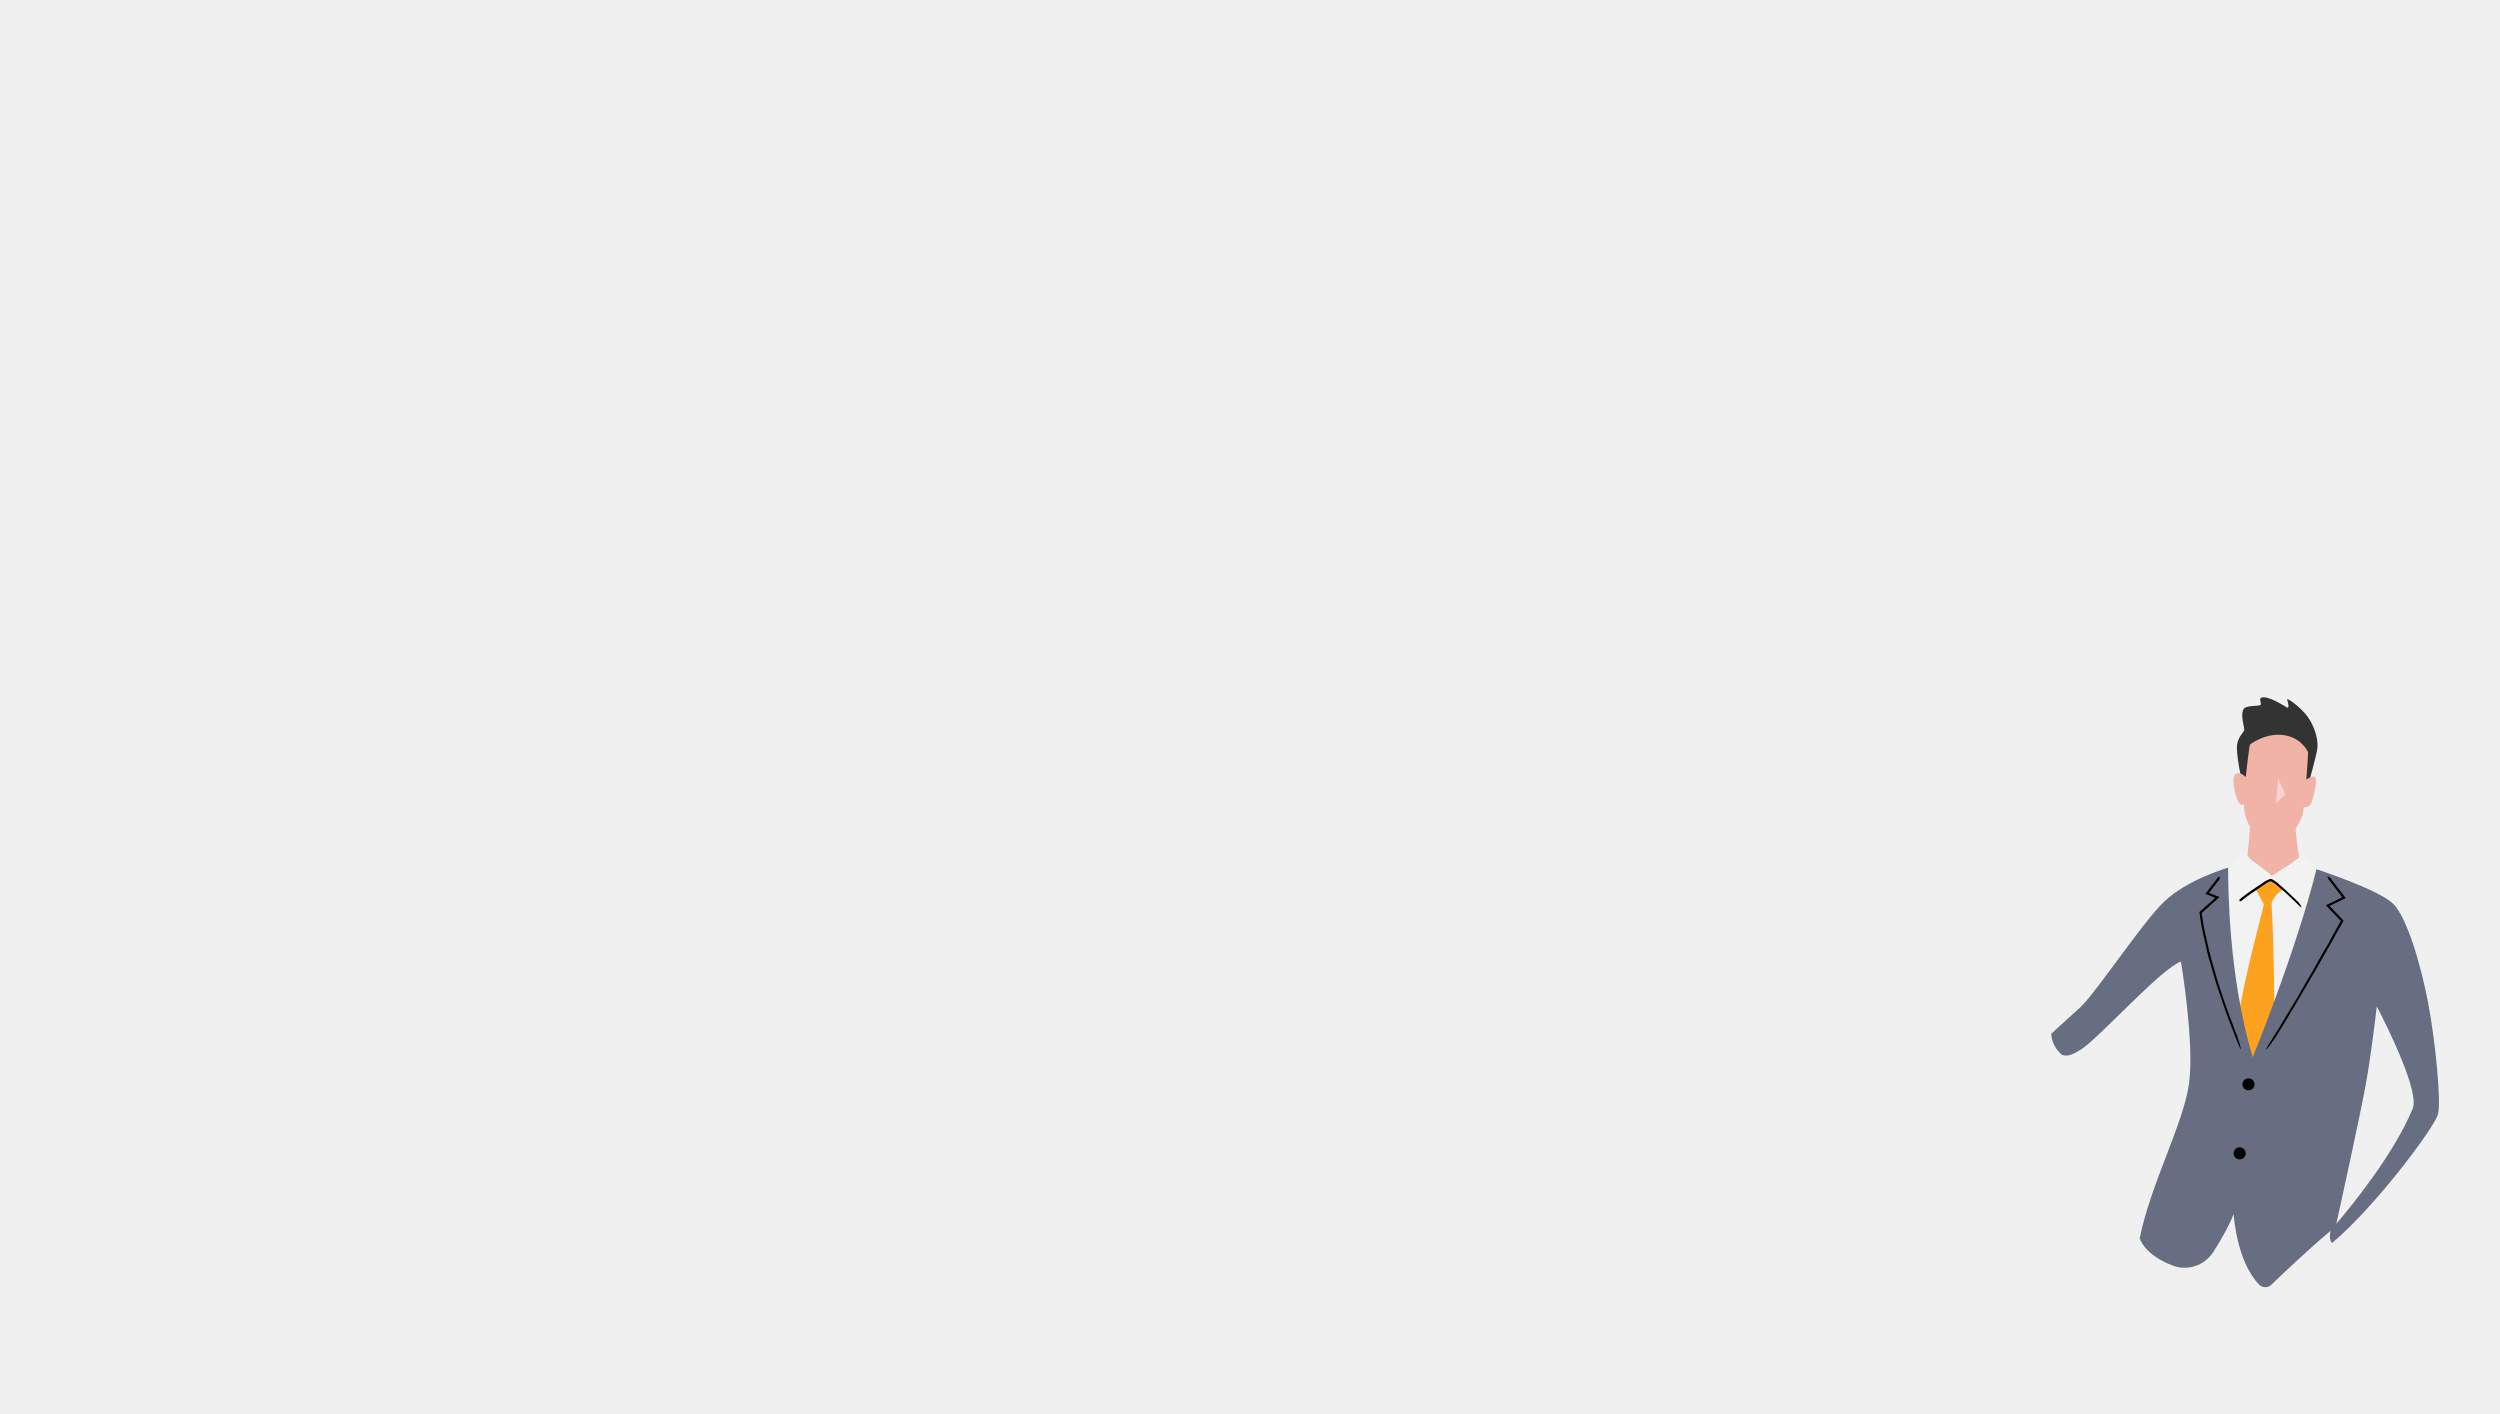
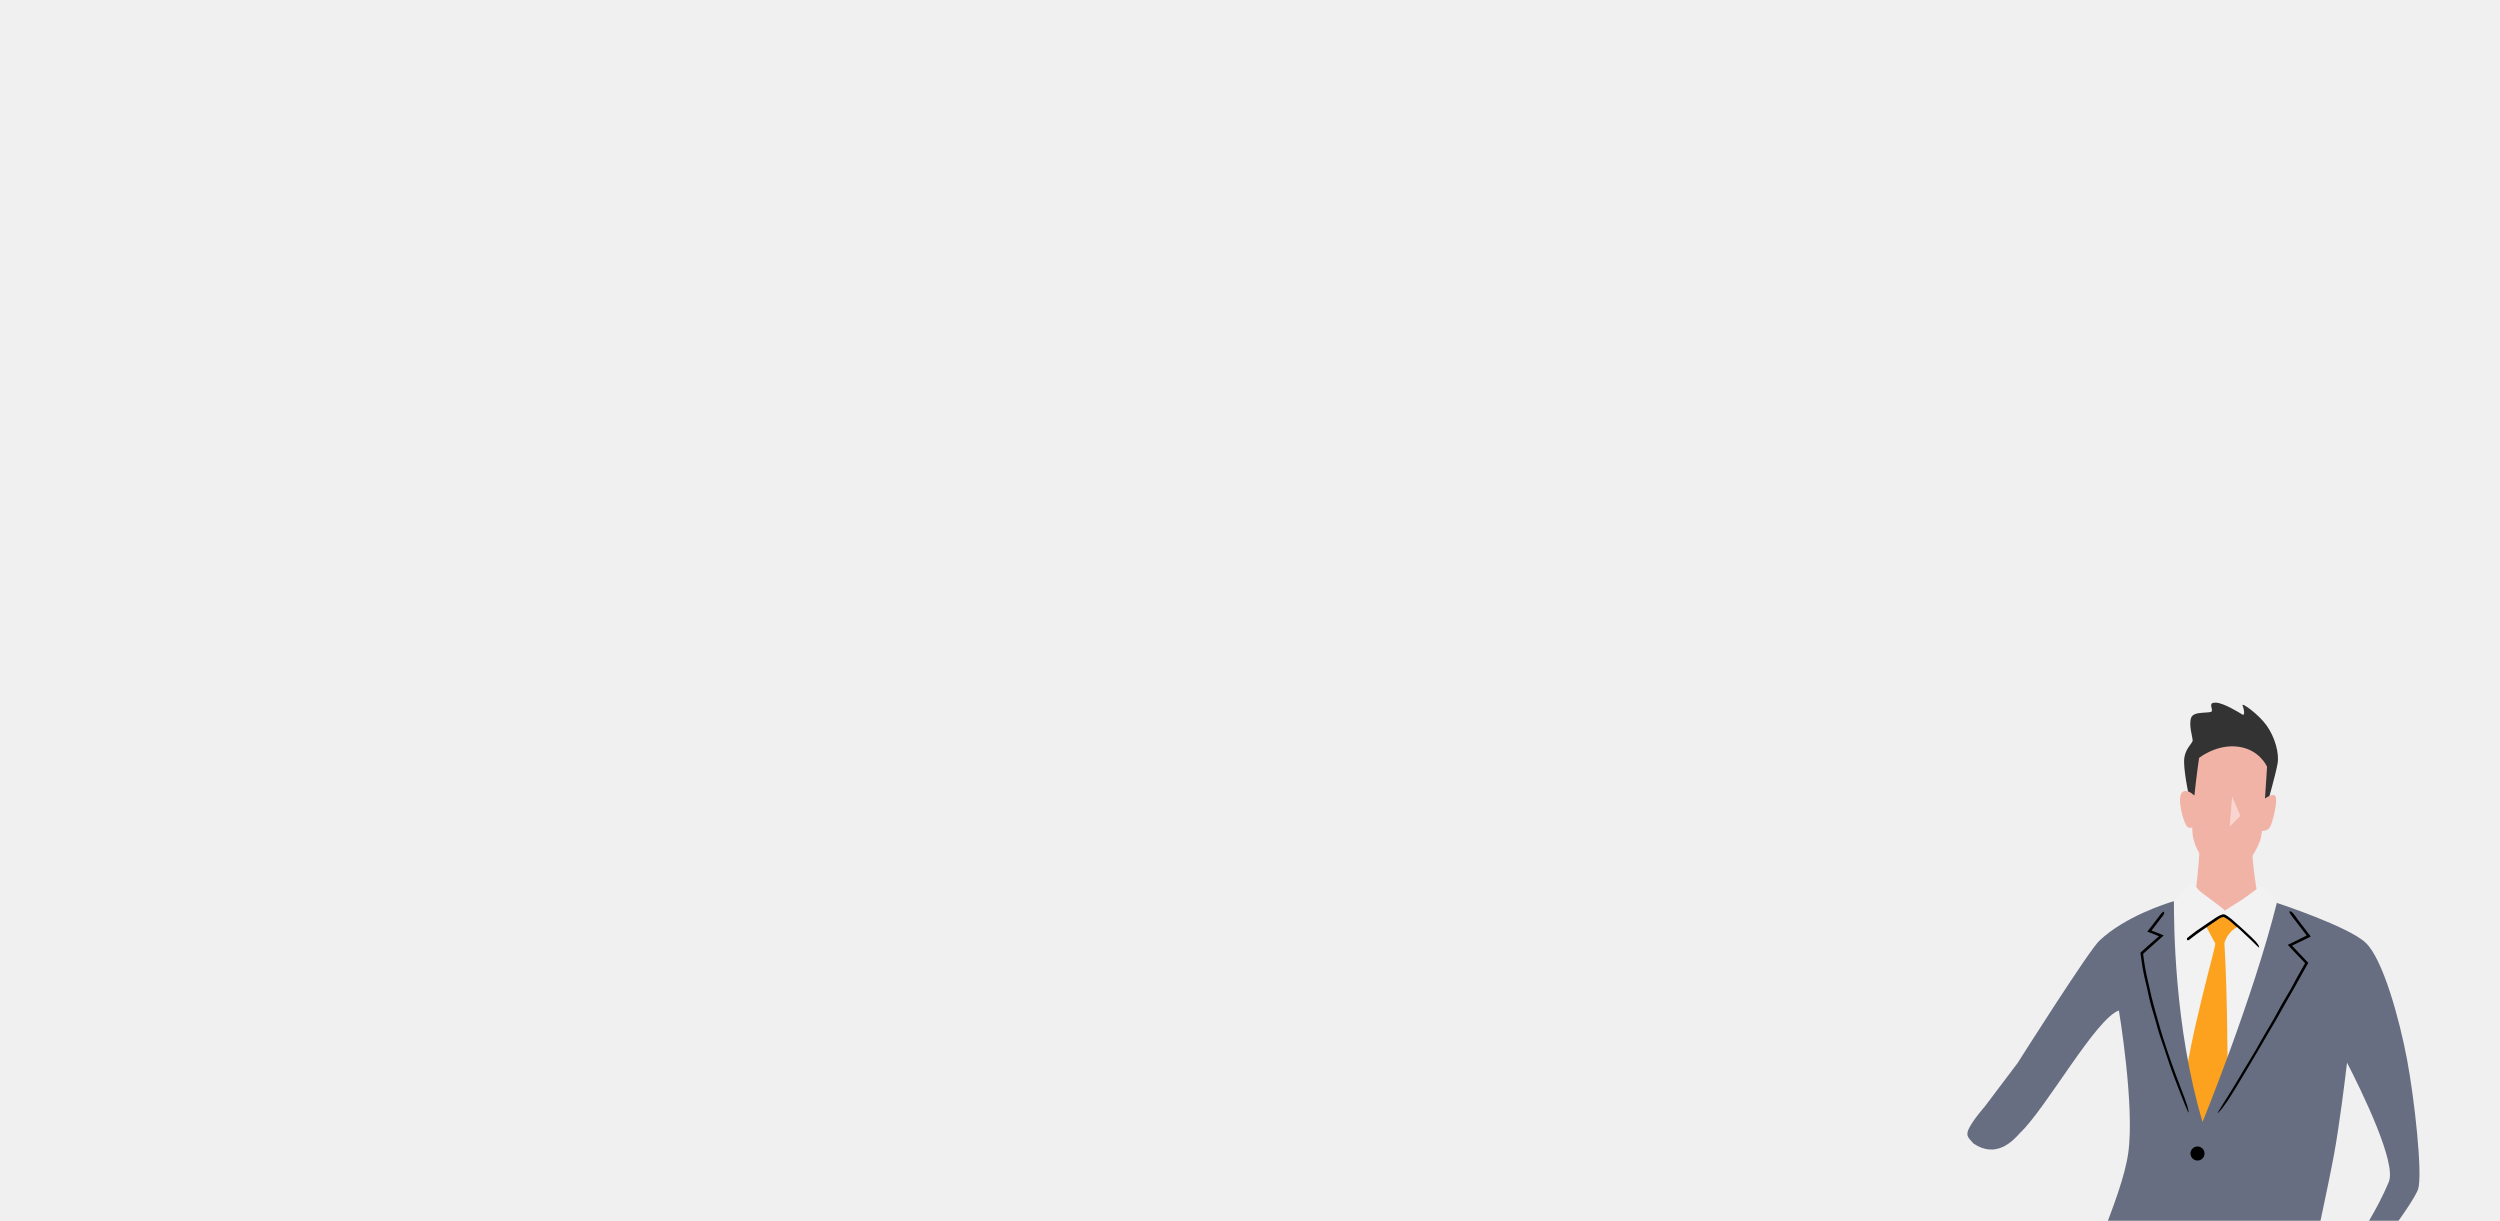
- <svg xmlns="http://www.w3.org/2000/svg" id="layout" viewBox="0 0 1024 579">
+ <svg xmlns="http://www.w3.org/2000/svg" id="layout" viewBox="0 0 1024 500">
  <defs>
    <style>
      .cls-1 {
        fill: #fca21f;
      }

      .cls-2 {
        fill: #676e82;
      }

      .cls-3 {
        fill: #fff;
      }

      .cls-4 {
+         fill: none;
+       }
+ 
+       .cls-5 {
        fill: #f2f2f2;
      }

-       .cls-5 {
+       .cls-6 {
        fill: #f2b3a7;
      }

-       .cls-6 {
+       .cls-7 {
        fill: #333;
      }

-       .cls-7 {
+       .cls-8 {
        opacity: .45;
      }
+ 
+       .cls-9 {
+         clip-path: url(#clippath);
+       }
    </style>
+     <clipPath id="clippath">
+       <rect class="cls-4" x="788.17" y="268.43" width="223.97" height="231.57" />
+     </clipPath>
  </defs>
-   <path class="cls-5" d="M940.07,337.01s.87,12.33,2.58,18.44c1.71,6.11-10.46,23.69-10.46,23.69l-13.55-16.08s2.27-11.23,3.21-28.1l18.22,2.04Z" />
-   <path class="cls-4" d="M948.88,355.86c-.76-.96-3.87-4.88-4.78-5.55-1.03-.76-4,2.58-9.69,5.99l-3.88,2.47c-.41-.98-8.21-6.09-9.39-7.55-.56-.69-1.39-2.35-2.35-2.03-.96.32-5.61,6.05-5.61,6.05,0,0-11.11,9.45-11.46,9.55.05,7.37,13.75,59.07,21.6,62.94,0,0,24.62-24.41,25.55-71.86Z" />
-   <path class="cls-1" d="M923.92,364.1s2.9,5.58,3.29,6.2-9.01,32.41-11.34,53.1l6.49,15.04,9.2-21.43s-.02-28.95-1.13-46.8c0,0,.69-3.71,4.77-5.88,0,0-3.59-3.86-4.96-3.9-1.37-.04-6.33,3.66-6.33,3.66Z" />
-   <path class="cls-6" d="M945.66,320.64s2.83-9.95,3.47-13.63c.64-3.68-1-9.33-3.84-13.34-2.84-4.01-8.99-8.35-8.48-7.08.52,1.27.97,3.86-.13,3.17-1.09-.69-6.56-4.08-9.3-4.15-2.74-.07-1.12,1.84-1.36,2.94s-6.36-.21-7.28,2.34c-.92,2.55.44,6.63.52,7.89s-3.1,2.96-3.02,7.78c.09,4.82,2.02,13.34,2.02,13.34l27.4.74Z" />
-   <path class="cls-5" d="M948.1,318.19c-.93-.48-2.61.56-3.42,1.13.43-5.83.73-11.18.73-11.18,0,0-2.56-6.08-10.17-7.06-7.61-.98-13.72,3.94-13.72,3.94,0,0-.95,6.44-1.66,13.24-1.07-.98-3.07-2.42-4.38-1.02-1.86,1.99.55,10.53,1.77,11.86.6.66,1.31.61,1.87.39,0,.82.03,1.56.09,2.18.64,6.72,7.39,14.8,11.62,15.74,4.24.94,11.41-9.74,12.42-14.31.13-.58.26-1.42.39-2.44,1.04.1,2.52-.18,3.24-2.23,1.18-3.36,2.48-9.59,1.22-10.23Z" />
-   <g class="cls-7">
-     <polygon class="cls-3" points="933.12 318.66 932.29 329.19 936.07 325.41 933.12 318.66" />
+   <g class="cls-9">
+     <g>
+       <path class="cls-6" d="M922.35,347.68s1.01,14.36,3.01,21.48c1.99,7.12-12.18,27.6-12.18,27.6l-15.78-18.73s2.64-13.08,3.74-32.73l21.22,2.38h0Z" />
+       <path class="cls-5" d="M932.61,369.64c-.89-1.12-4.51-5.68-5.57-6.47-1.2-.89-4.66,3.01-11.29,6.98l-4.52,2.88c-.48-1.14-9.56-7.09-10.94-8.8-.65-.8-1.62-2.74-2.74-2.36-1.12.37-6.54,7.05-6.54,7.05,0,0-12.94,11.01-13.35,11.12.06,8.59,16.02,68.81,25.16,73.32,0,0,28.68-28.44,29.76-83.71h.01Z" />
+       <path class="cls-1" d="M903.54,379.24s3.38,6.5,3.83,7.22-10.5,37.75-13.21,61.86l7.56,17.52,10.72-24.96s-.02-33.72-1.32-54.52c0,0,.8-4.32,5.56-6.85,0,0-4.18-4.5-5.78-4.54s-7.37,4.26-7.37,4.26h.01Z" />
+       <path class="cls-7" d="M928.86,328.61s3.3-11.59,4.04-15.88c.75-4.29-1.16-10.87-4.47-15.54-3.31-4.67-10.47-9.73-9.88-8.25.61,1.48,1.13,4.5-.15,3.69-1.27-.8-7.64-4.75-10.83-4.83-3.19-.08-1.3,2.14-1.58,3.42-.28,1.28-7.41-.24-8.48,2.73-1.07,2.97.51,7.72.61,9.19.09,1.47-3.61,3.45-3.52,9.06.1,5.61,2.35,15.54,2.35,15.54l31.92.86h0Z" />
+       <path class="cls-6" d="M931.71,325.76c-1.08-.56-3.04.65-3.98,1.32.5-6.79.85-13.02.85-13.02,0,0-2.98-7.08-11.85-8.22-8.86-1.14-15.98,4.59-15.98,4.59,0,0-1.11,7.5-1.93,15.42-1.25-1.14-3.58-2.82-5.1-1.19-2.17,2.32.64,12.27,2.06,13.82.7.77,1.53.71,2.18.45,0,.96.03,1.82.1,2.54.75,7.83,8.61,17.24,13.54,18.34,4.94,1.1,13.29-11.35,14.47-16.67.15-.68.3-1.65.45-2.84,1.21.12,2.94-.21,3.77-2.6,1.37-3.91,2.89-11.17,1.42-11.92h0Z" />
+       <g class="cls-8">
+         <polygon class="cls-3" points="914.26 326.3 913.29 338.57 917.69 334.17 914.26 326.3" />
+       </g>
+       <path class="cls-2" d="M826.14,435.78l-13.27,17.58s-4.96,5.61-6.57,9.23c-1.32,2.96.43,3.81,2.01,5.77,9.31,6.35,16.16-1,19.11-4.33,10.66-10.05,31.07-46.93,40.48-50.13,0,0,6.56,39.06,3.83,58.34-2.73,19.28-18.44,48.11-23.51,73.72,0,0,2.04,7.79,15.73,12.99,7.14,2.7,15.19.01,19.33-6.41,3.42-5.32,7.37-12.07,9.79-18.17,0,0,1.13,22.16,12.12,33.67,1.57,1.65,4.22,1.67,5.86.07,5.27-5.08,17.22-16.46,28.2-25.7-.92,4.39.78,5.79.78,5.79,21.17-17.88,48.68-55.08,50.48-61.3,1.79-6.23-1.46-36.37-4.6-53.02-3.15-16.65-9.86-41.03-16.91-47.71-7.06-6.7-36.17-16.26-36.17-16.26,0,0-.07-.09-.2-.24-9.83,39.4-30.46,89.87-30.46,89.87-11.72-39.09-11.7-81.85-11.74-90.43-3.39,1.01-20.12,6.36-30.44,16.12-3.88,3.27-33.82,50.56-33.82,50.56ZM978.48,484.06c-9,21.74-29.08,46.33-36.44,54.96,1.72-7.8,10.9-49.63,13.87-65.56,2.29-12.28,4.58-30.94,5.43-38.2,2.64,5.13,8.1,16.02,12.24,26.4,3.79,9.49,6.48,18.57,4.88,22.4h.01Z" />
+       <path d="M896.63,383.59c.97-.76,1.93-1.51,2.92-2.24.49-.36,1.01-.66,1.51-1.01.62-.43,1.15-.8,1.72-1.2,1.12-.75,2.24-1.5,3.31-2.22.68-.44,1.32-.94,2.03-1.36.68-.4,1.34-.76,2.18-1.01.2-.05.47-.1.76-.03.21.08.42.16.62.27.3.2.65.38.93.61.94.65,1.82,1.36,2.63,2.14.54.51,1.13.98,1.69,1.48l2.9,2.64,2.55,2.4c.07.07.16.17.23.26.3.29.58.57.9.89.4.36.77.75,1.03,1.22.03.07.09.13.15.17.37.35.45.84.64,1.27.02.07-.01.16-.02.24-.07-.03-.14-.07-.2-.12-.27-.23-.55-.45-.8-.71-.34-.33-.63-.63-.98-.97-.92-.85-1.74-1.79-2.7-2.59-.57-.47-1.07-1-1.6-1.51-.58-.56-1.15-1.12-1.76-1.65-.57-.47-1.37-1.13-1.95-1.6-.51-.47-1-.9-1.49-1.34-.66-.56-1.35-1.12-2.1-1.53-.42-.22-.87-.54-.99-.51-.42.06-1.05.29-1.56.57-.51.29-.98.66-1.47,1-.57.37-1.01.66-1.51,1-.99.69-1.97,1.35-2.99,2.06-.5.33-1.18.78-1.69,1.13-.69.5-1.33.96-1.97,1.42-.59.44-1.18.89-1.76,1.33-.33.26-.65.5-.97.77-.26.22-.52.34-.84.23-.03,0-.08-.02-.09-.05-.06-.19-.15-.37-.14-.56,0-.13.16-.26.24-.38,0-.01.02-.02.03-.02l.61-.45h0v-.03Z" />
+       <path d="M940.73,376.09l5.75,7.5-1.82.92c-1.43.69-2.98,1.44-4.44,2.14l-1.4.69,1.95,2.06,3.72,3.94.48.5c.21.28.71.51.33.86l-.75,1.32-1.34,2.35c-1.05,1.89-2.13,3.86-3.18,5.75-1.04,1.81-2.06,3.59-3.09,5.38-.94,1.67-1.89,3.32-2.84,5.01-1.49,2.66-2.98,5.31-4.58,7.91-1.05,1.72-2.04,3.51-3.06,5.25l-5.42,9.18-4.92,8.17c-.16.26-.34.54-.5.79-.61.97-1.2,1.93-1.81,2.91-.76,1.25-1.53,2.48-2.41,3.58-.12.15-.24.34-.35.51-.75,1.19-1.56,1.95-2.34,2.87-.12.14-.26.17-.38.26.09-.19.17-.37.28-.55.51-.85,1.03-1.7,1.5-2.5.66-1.06,1.33-2.11,2-3.18,1.77-2.9,3.63-5.74,5.32-8.71.98-1.74,2.06-3.44,3.1-5.15,1.13-1.88,2.25-3.75,3.38-5.65,1.11-1.96,2.28-4.03,3.39-5.99.93-1.58,1.88-3.17,2.81-4.74,1.21-2.07,2.41-4.15,3.52-6.28.64-1.22,1.36-2.43,2.07-3.65.86-1.48,1.77-2.92,2.61-4.42.73-1.37,1.58-2.95,2.33-4.35.83-1.48,1.64-2.91,2.46-4.37l1.07-1.9h0l-.42-.44-.86-.9c-1.14-1.2-2.28-2.4-3.44-3.61-.78-.84-1.57-1.69-2.38-2.54,1.08-.54,2.18-1.06,3.24-1.58,1.51-.75,3.01-1.49,4.51-2.24l-.28-.37-3.65-4.79c-.69-.89-1.36-1.76-2.06-2.67-.57-.72-.98-1.37-1.07-1.95,0-.06-.03-.15,0-.15.26.03.49,0,.82.19.21.12.56.55.84.84.03.05.06.07.08.09l1.25,1.65h0l-.02.04Z" />
+       <path d="M884.63,376.76l-3.37,4.39,1.85.72c1.01.41,2.07.84,3.16,1.28-.73.65-1.47,1.29-2.18,1.92-1.32,1.18-2.6,2.32-3.89,3.48l-1.84,1.65-.45.41c-.07.03-.09.09-.07.16l.14,1.2c.21,1.63.48,3.25.76,4.88.36,1.97.8,3.91,1.25,5.87.38,1.85.83,3.69,1.25,5.53.44,1.7.85,3.4,1.33,5.08.77,2.71,1.5,5.29,2.28,8.03.47,1.78,1.11,3.53,1.65,5.3.98,3.09,2.05,6.16,3.12,9.21.99,2.73,1.96,5.46,3.03,8.17.09.26.2.55.29.8.37.98.73,1.95,1.11,2.92.5,1.23,1,2.46,1.33,3.7.05.17.12.36.2.54.49,1.18.59,2.2.85,3.29.03.16-.02.29-.03.43-.09-.16-.19-.33-.27-.5-.36-.84-.73-1.68-1.07-2.46-.43-1.07-.86-2.12-1.29-3.19-1.19-2.89-2.18-5.84-3.37-8.73-.66-1.7-1.25-3.45-1.86-5.18-.64-1.9-1.28-3.8-1.92-5.72-.66-1.95-1.36-4.03-2.03-5.98-.52-1.6-.93-3.24-1.41-4.85-.63-2.11-1.16-4.24-1.85-6.34-.36-1.21-.65-2.48-.96-3.73-.33-1.51-.68-3.09-1-4.59-.33-1.48-.73-2.92-1.05-4.4-.33-1.5-.59-3.01-.85-4.53-.24-1.5-.48-3.02-.66-4.54l-.05-.45-.03-.28c.01-.08.13-.13.17-.2l.57-.51.85-.77,1.69-1.53c1.25-1.1,2.56-2.26,3.82-3.35l.48-.41c-1.23-.49-2.47-.99-3.7-1.48l-1.06-.42,3.33-4.31c.62-.82,1.23-1.62,1.86-2.46.5-.68.99-1.19,1.49-1.4.06-.02.14-.06.14-.03.03.24.14.45.06.79-.05.22-.35.63-.54.94-.03.05-.05.06-.07.09l-1.16,1.49h0v.03Z" />
+       <circle cx="900.1" cy="472.48" r="2.88" />
+     </g>
  </g>
-   <path class="cls-2" d="M852.69,412.02c-.26.26-.5.5-.73.7l-11.75,10.67s-.13,4.89,4.35,8.64c2.29,1,4.8-.29,7.83-2.17,7.13-4.42,32.85-33.25,40.93-36,0,0,5.63,33.53,3.29,50.08-2.34,16.55-15.83,41.3-20.18,63.28,0,0,1.75,6.69,13.5,11.15,6.13,2.32,13.04.01,16.59-5.5,2.94-4.57,6.33-10.36,8.4-15.6,0,0,.97,19.02,10.4,28.9,1.35,1.42,3.62,1.43,5.03.06,4.52-4.36,14.78-14.13,24.21-22.06-.79,3.77.67,4.97.67,4.97,18.17-15.35,41.79-47.28,43.33-52.62,1.54-5.35-1.25-31.22-3.95-45.51-2.7-14.29-8.46-35.22-14.52-40.96-6.06-5.75-31.05-13.96-31.05-13.96,0,0-.06-.08-.17-.21-8.44,33.82-26.15,77.15-26.15,77.15-10.06-33.56-10.04-70.26-10.08-77.63-2.91.87-17.27,5.46-26.13,13.84-8.7,8.23-26.88,35.76-33.82,42.79M988.25,454.08c-7.73,18.66-24.96,39.77-31.28,47.18,1.48-6.7,9.36-42.6,11.91-56.28,1.97-10.54,3.93-26.56,4.66-32.79,2.27,4.4,6.95,13.75,10.51,22.66,3.25,8.15,5.56,15.94,4.19,19.23Z" />
-   <path d="M917.99,367.84c.83-.65,1.66-1.3,2.51-1.92.42-.31.87-.57,1.3-.87.53-.37.99-.69,1.48-1.03.96-.64,1.92-1.29,2.84-1.91.58-.38,1.13-.81,1.74-1.17.58-.34,1.15-.65,1.87-.87.17-.04.4-.09.65-.03.18.07.36.14.53.23.26.17.56.33.8.52.81.56,1.56,1.17,2.26,1.84.46.44.97.84,1.45,1.27l2.49,2.27,2.19,2.06c.06.06.14.15.2.22.26.25.5.49.77.76.34.31.66.64.88,1.05.03.06.08.11.13.15.32.3.39.72.55,1.09.02.06-.01.14-.02.21-.06-.03-.12-.06-.17-.1-.23-.2-.47-.39-.69-.61-.29-.28-.54-.54-.84-.83-.79-.73-1.49-1.54-2.32-2.22-.49-.4-.92-.86-1.37-1.3-.5-.48-.99-.96-1.51-1.42-.49-.4-1.18-.97-1.67-1.37-.44-.4-.86-.77-1.28-1.15-.57-.48-1.16-.96-1.8-1.31-.36-.19-.75-.46-.85-.44-.36.05-.9.25-1.34.49-.44.25-.84.57-1.26.86-.49.32-.87.57-1.3.86-.85.59-1.69,1.16-2.57,1.77-.43.28-1.01.67-1.45.97-.59.43-1.14.82-1.69,1.22-.51.38-1.01.76-1.51,1.14-.28.22-.56.43-.83.66-.22.19-.45.29-.72.2-.03,0-.07-.02-.08-.04-.05-.16-.13-.32-.12-.48,0-.11.14-.22.21-.33,0-.01.02-.02.03-.02l.52-.39h0Z" />
-   <path d="M955.85,361.4l4.94,6.44-1.56.79c-1.23.59-2.56,1.24-3.81,1.84l-1.2.59,1.67,1.77,3.19,3.38.41.43c.18.24.61.44.28.74l-.64,1.13-1.15,2.02c-.9,1.62-1.83,3.31-2.73,4.94-.89,1.55-1.77,3.08-2.65,4.62-.81,1.43-1.62,2.85-2.44,4.3-1.28,2.28-2.56,4.56-3.93,6.79-.9,1.48-1.75,3.01-2.63,4.51l-4.65,7.88-4.22,7.01c-.14.22-.29.46-.43.68-.52.83-1.03,1.66-1.55,2.5-.65,1.07-1.31,2.13-2.07,3.07-.1.13-.21.29-.3.44-.64,1.02-1.34,1.67-2.01,2.46-.1.12-.22.15-.33.22.08-.16.15-.32.24-.47.44-.73.88-1.46,1.29-2.15.57-.91,1.14-1.81,1.72-2.73,1.52-2.49,3.12-4.93,4.57-7.48.84-1.49,1.77-2.95,2.66-4.42.97-1.61,1.93-3.22,2.9-4.85.95-1.68,1.96-3.46,2.91-5.14.8-1.36,1.61-2.72,2.41-4.07,1.04-1.78,2.07-3.56,3.02-5.39.55-1.05,1.17-2.09,1.78-3.13.74-1.27,1.52-2.51,2.24-3.79.63-1.18,1.36-2.53,2-3.73.71-1.27,1.41-2.5,2.11-3.75l.92-1.63h0s-.36-.38-.36-.38l-.74-.77c-.98-1.03-1.96-2.06-2.95-3.1-.67-.72-1.35-1.45-2.04-2.18.93-.46,1.87-.91,2.78-1.36,1.3-.64,2.58-1.28,3.87-1.92l-.24-.32-3.13-4.11c-.59-.76-1.17-1.51-1.77-2.29-.49-.62-.84-1.18-.92-1.67,0-.05-.03-.13,0-.13.22.03.42,0,.7.16.18.1.48.47.72.72.03.04.05.06.07.08l1.07,1.42h0Z" />
-   <path d="M907.69,361.97l-2.89,3.77,1.59.62c.87.35,1.78.72,2.71,1.1-.63.56-1.26,1.11-1.87,1.65-1.13,1.01-2.23,1.99-3.34,2.99l-1.58,1.42-.39.35c-.06.03-.08.08-.06.14l.12,1.03c.18,1.4.41,2.79.65,4.19.31,1.69.69,3.36,1.07,5.04.33,1.59.71,3.17,1.07,4.75.38,1.46.73,2.92,1.14,4.36.66,2.33,1.29,4.54,1.96,6.89.4,1.53.95,3.03,1.42,4.55.84,2.65,1.76,5.29,2.68,7.91.85,2.34,1.68,4.69,2.6,7.01.08.22.17.47.25.69.32.84.63,1.67.95,2.51.43,1.06.86,2.11,1.14,3.18.04.15.1.31.17.46.42,1.01.51,1.89.73,2.82.03.14-.02.25-.03.37-.08-.14-.16-.28-.23-.43-.31-.72-.63-1.44-.92-2.11-.37-.92-.74-1.82-1.11-2.74-1.02-2.48-1.87-5.01-2.89-7.49-.57-1.46-1.07-2.96-1.6-4.45-.55-1.63-1.1-3.26-1.65-4.91-.57-1.67-1.17-3.46-1.74-5.13-.45-1.37-.8-2.78-1.21-4.16-.54-1.81-1-3.64-1.59-5.44-.31-1.04-.56-2.13-.82-3.2-.28-1.3-.58-2.65-.86-3.94-.28-1.27-.63-2.51-.9-3.78-.28-1.29-.51-2.58-.73-3.89-.21-1.29-.41-2.59-.57-3.9l-.04-.39-.03-.24c.01-.07.11-.11.15-.17l.49-.44.73-.66,1.45-1.31c1.07-.94,2.2-1.94,3.28-2.88l.41-.35c-1.06-.42-2.12-.85-3.18-1.27l-.91-.36,2.86-3.7c.53-.7,1.06-1.39,1.6-2.11.43-.58.85-1.02,1.28-1.2.05-.02.12-.05.12-.03.03.21.12.39.05.68-.04.19-.3.54-.46.81-.03.04-.04.05-.06.08l-1,1.28h0Z" />
-   <circle cx="920.97" cy="444.14" r="2.47" />
-   <path d="M919.78,472.95c-.3,1.33-1.62,2.18-2.95,1.88-1.33-.3-2.18-1.62-1.88-2.95s1.62-2.18,2.95-1.88c1.33.3,2.18,1.62,1.88,2.95Z" />
</svg>
